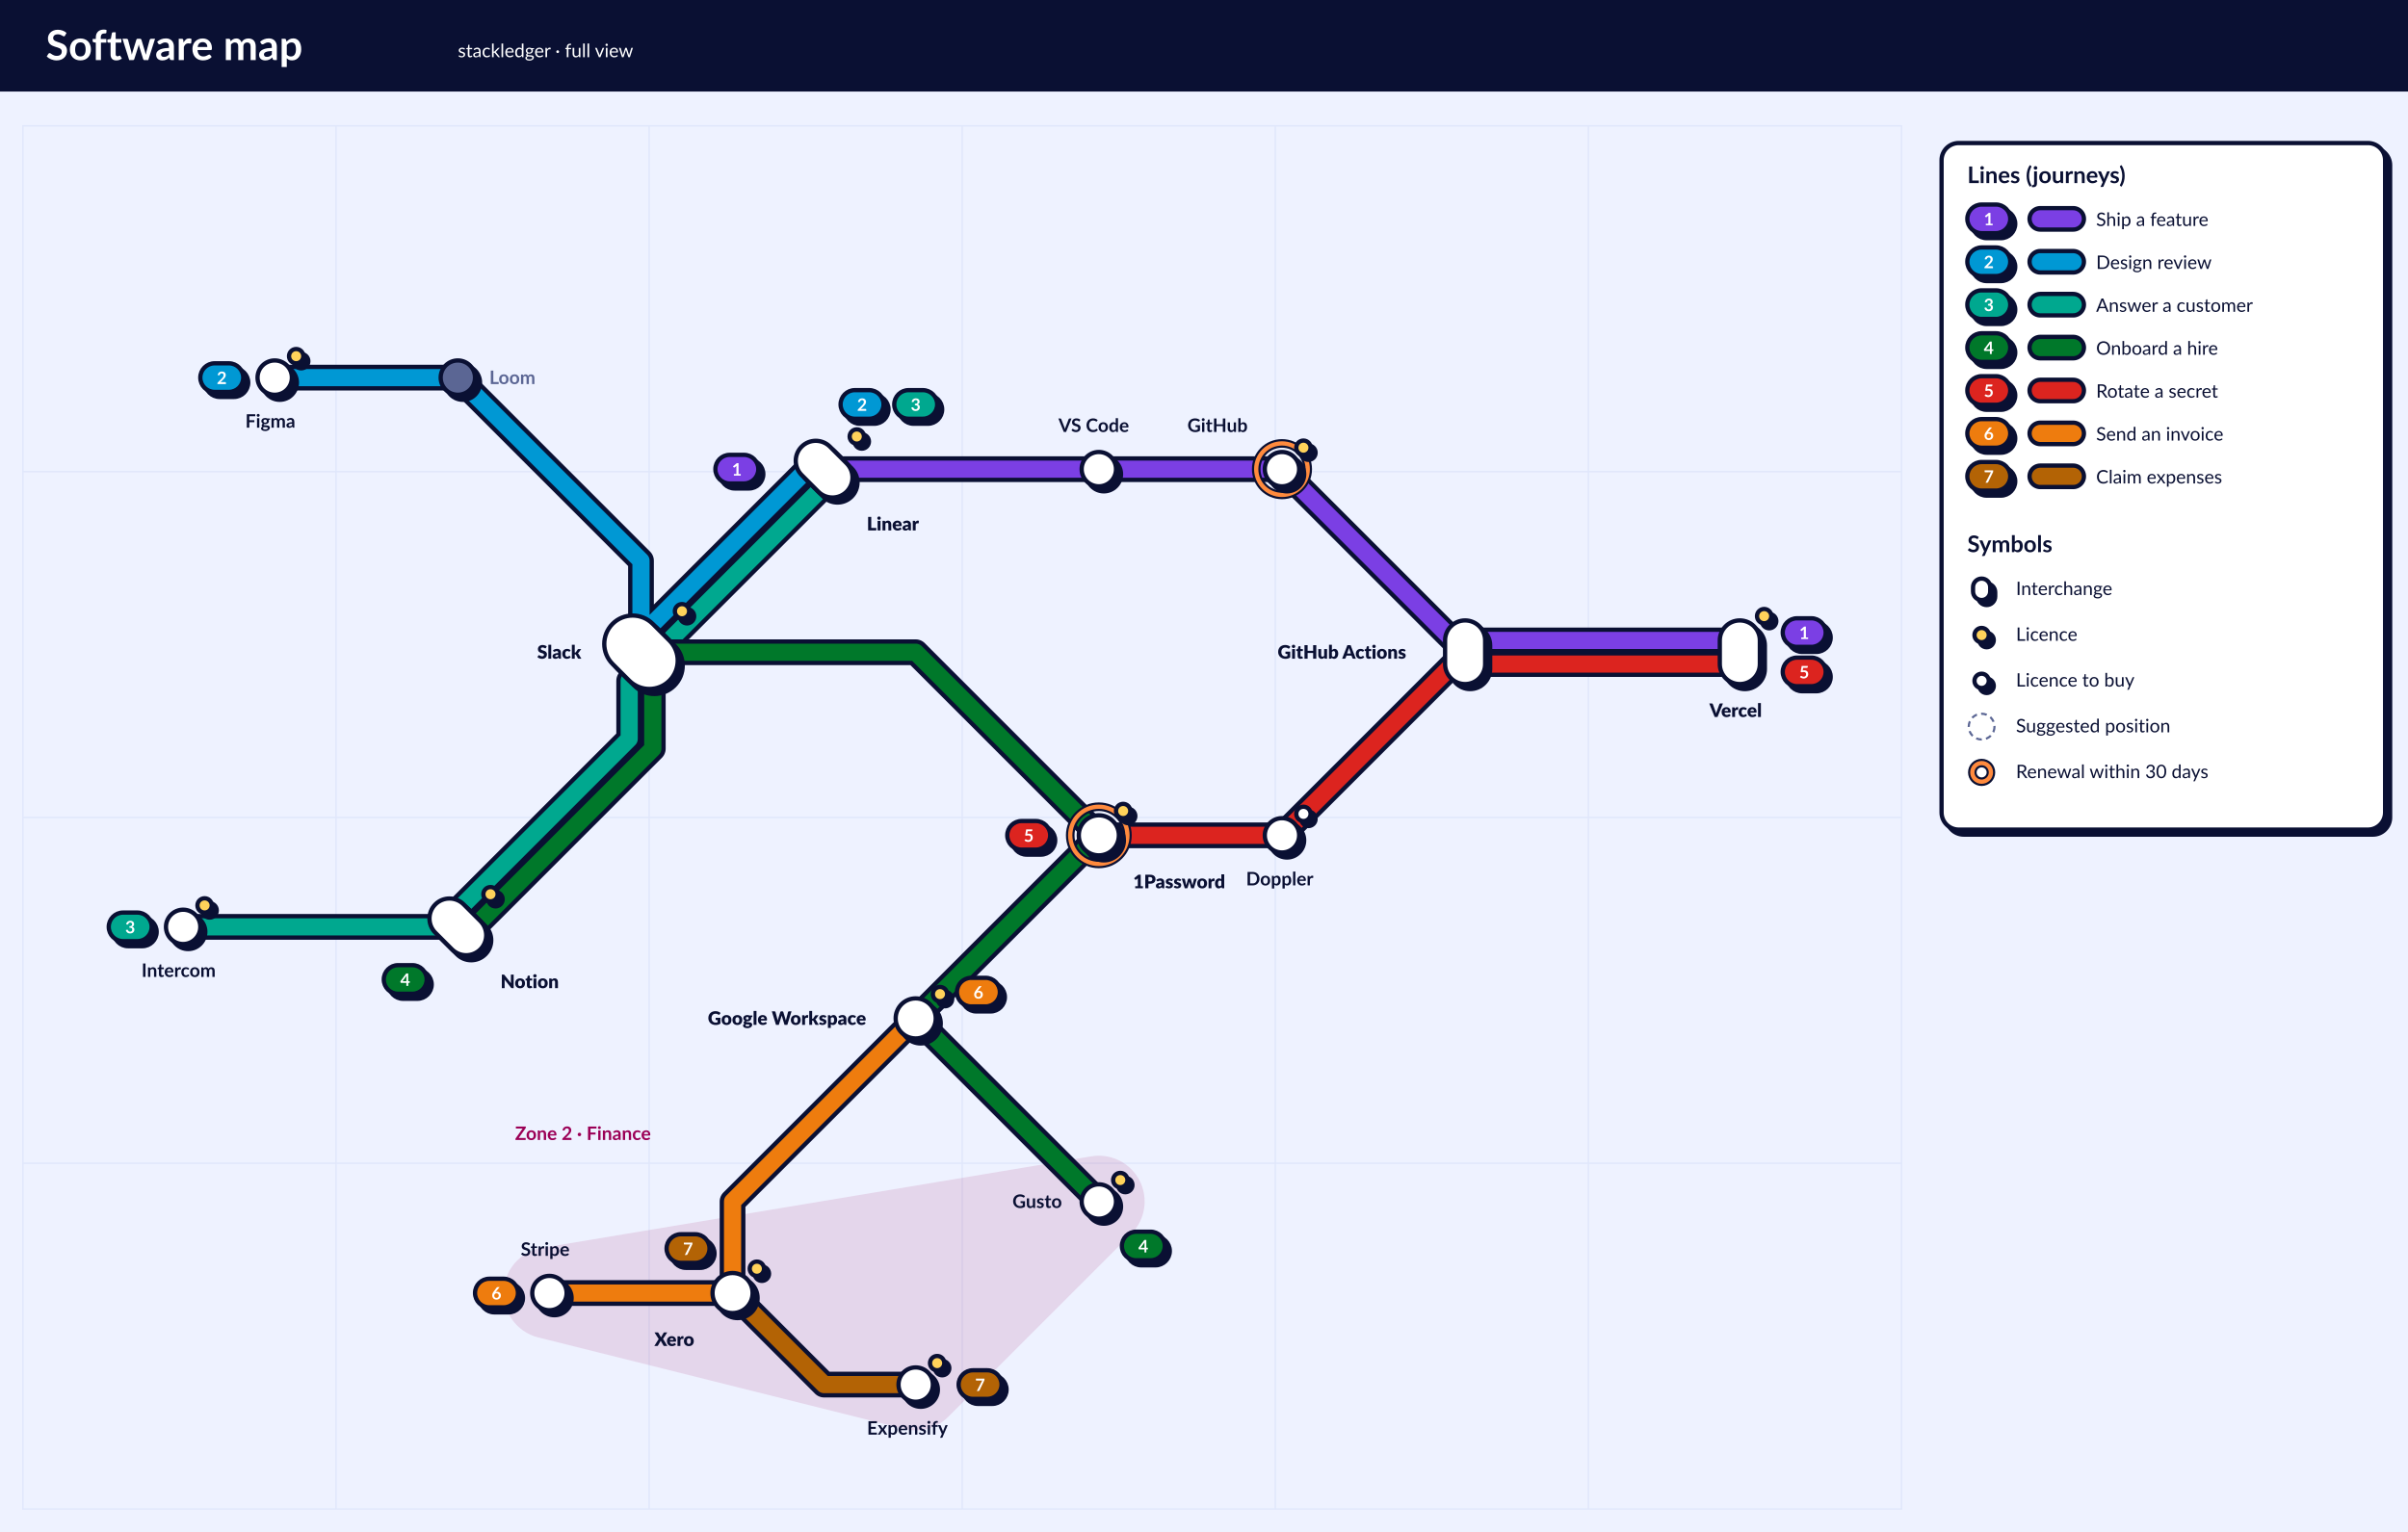
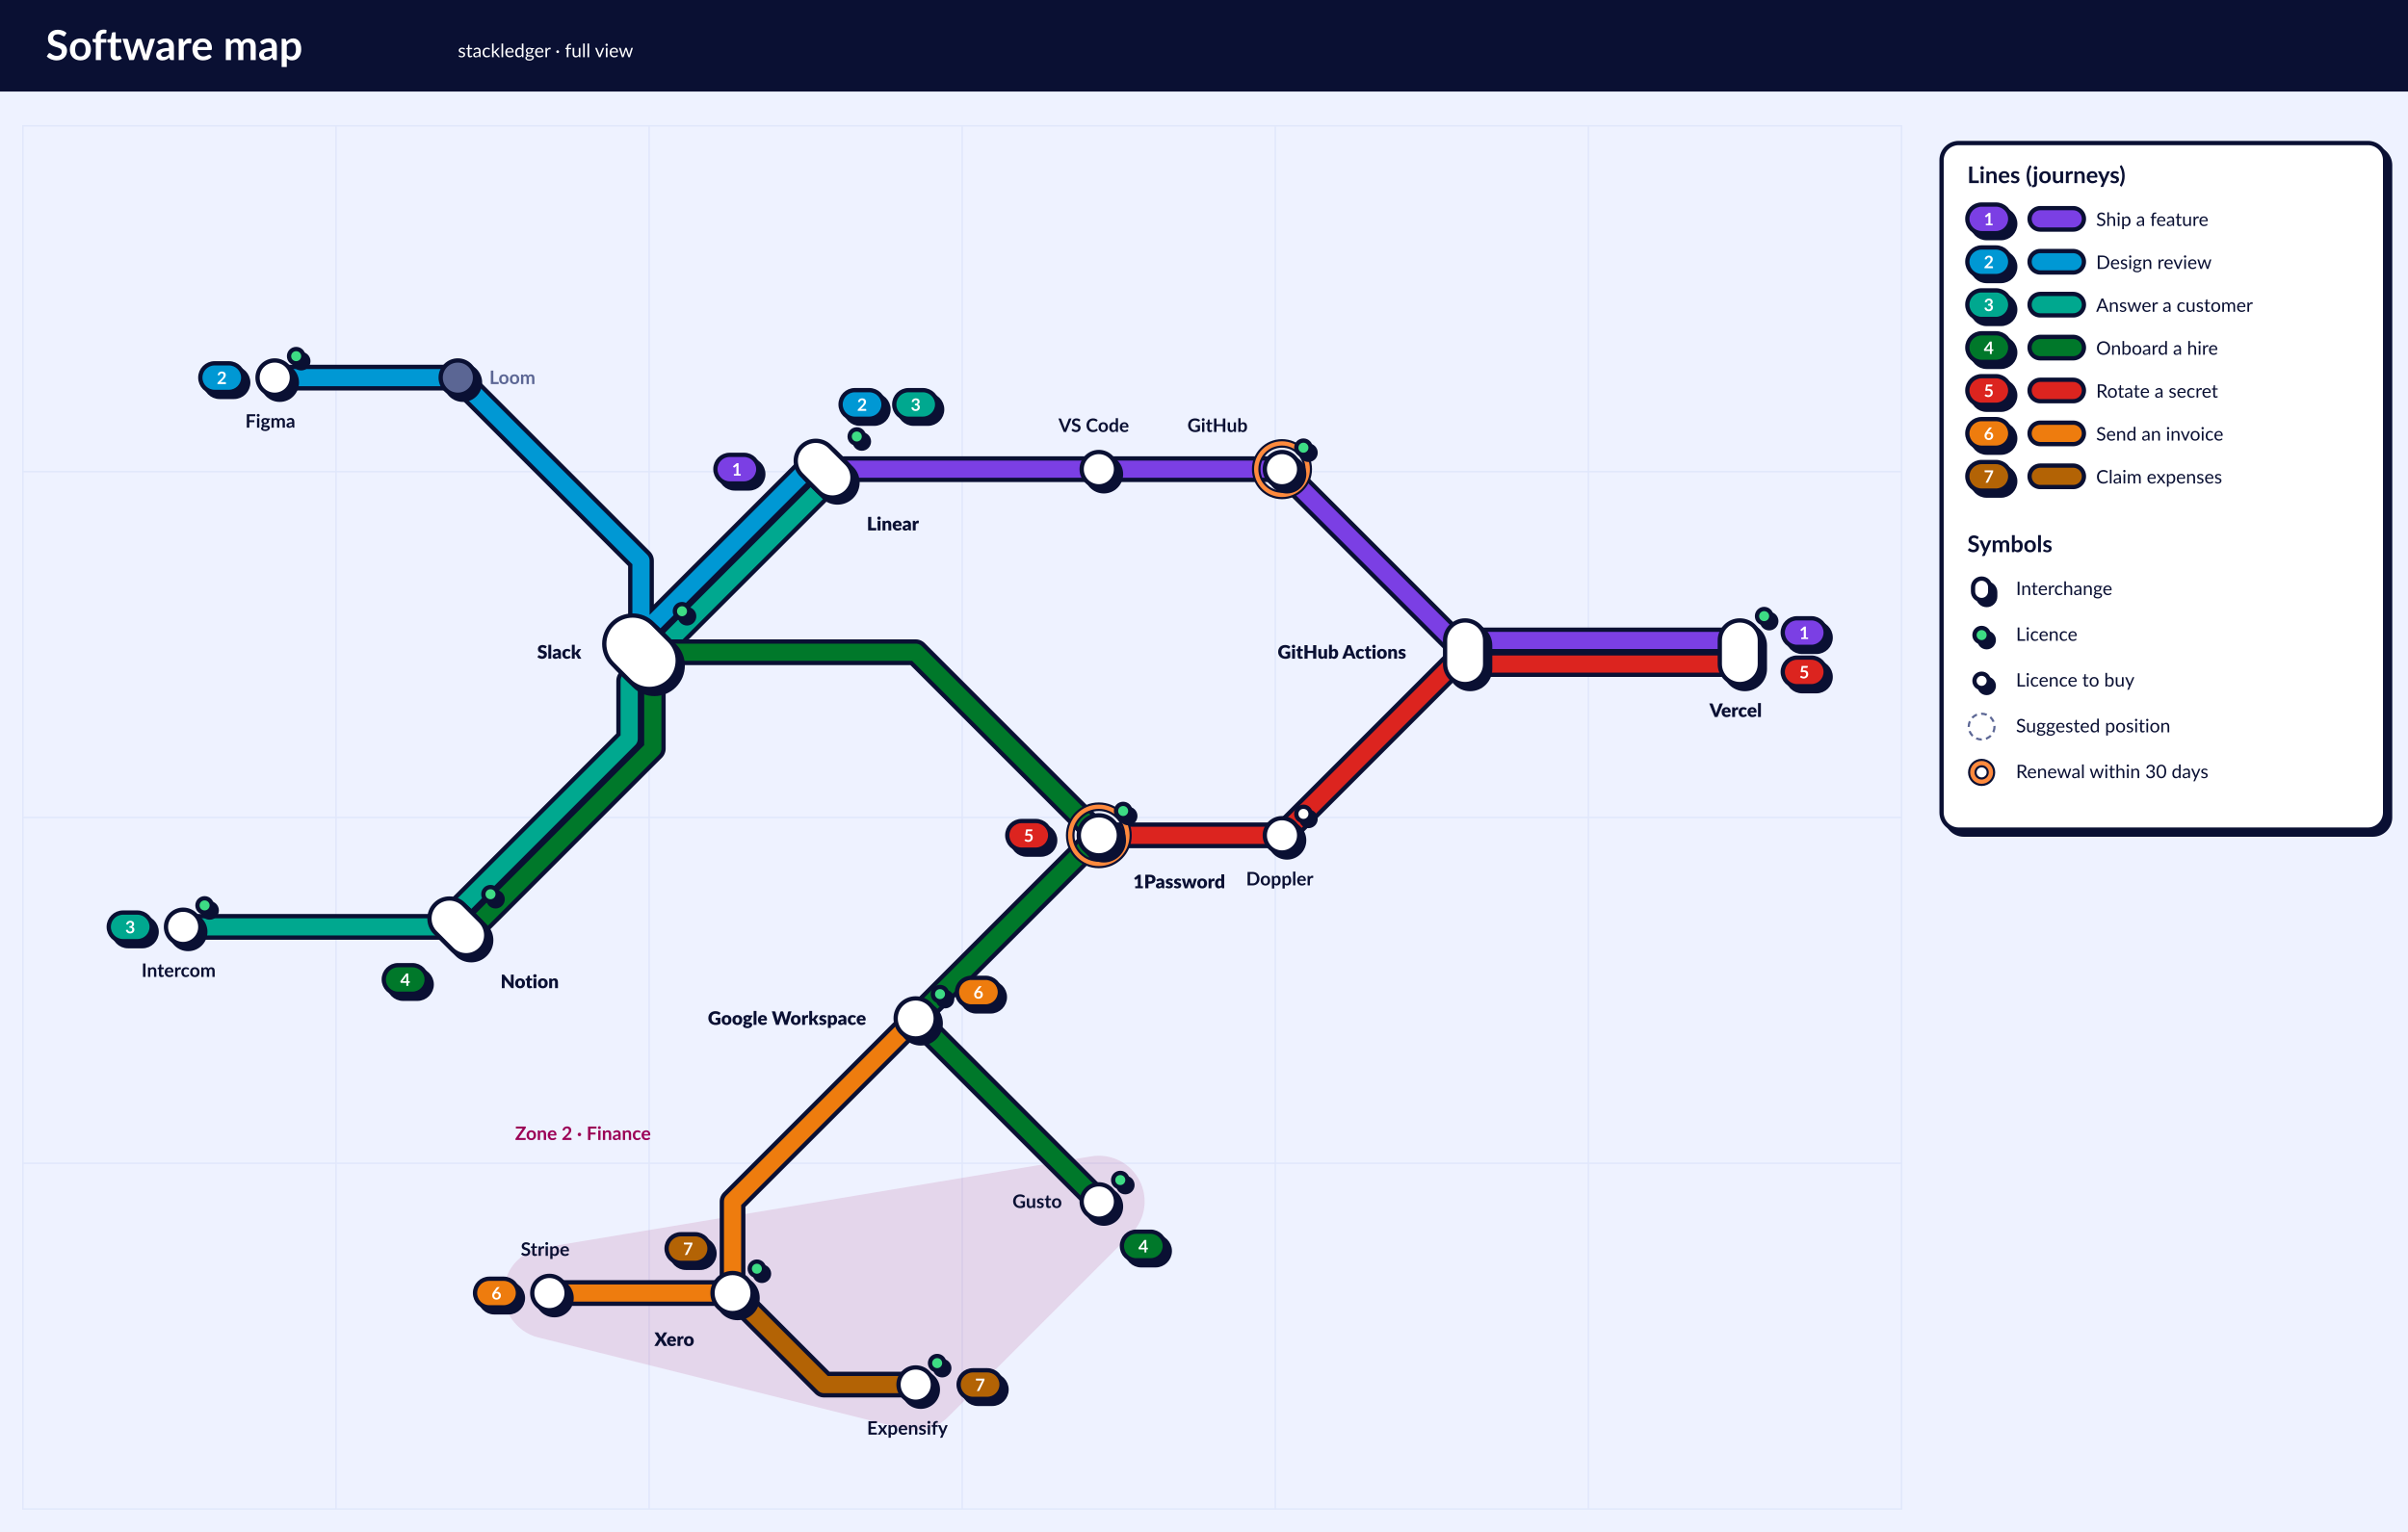
<svg xmlns="http://www.w3.org/2000/svg" role="img" viewBox="-64 -136 1683 1071" width="1683" height="1071" font-family="Lato, Helvetica Neue, Helvetica, Arial, sans-serif">
  <g>
    <rect x="-64" y="-136" width="1683" height="1071" fill="#EEF2FF" />
  </g>
  <g>
    <rect x="-48" y="-48" width="1313" height="967" fill="none" stroke="#E0E7FB" stroke-width="1" />
    <line x1="170.83" y1="-48" x2="170.83" y2="919" stroke="#E0E7FB" stroke-width="1" />
    <line x1="389.67" y1="-48" x2="389.67" y2="919" stroke="#E0E7FB" stroke-width="1" />
    <line x1="608.5" y1="-48" x2="608.5" y2="919" stroke="#E0E7FB" stroke-width="1" />
    <line x1="827.33" y1="-48" x2="827.33" y2="919" stroke="#E0E7FB" stroke-width="1" />
    <line x1="1046.17" y1="-48" x2="1046.17" y2="919" stroke="#E0E7FB" stroke-width="1" />
    <line x1="-48" y1="193.75" x2="1265" y2="193.75" stroke="#E0E7FB" stroke-width="1" />
    <line x1="-48" y1="435.5" x2="1265" y2="435.5" stroke="#E0E7FB" stroke-width="1" />
    <line x1="-48" y1="677.25" x2="1265" y2="677.25" stroke="#E0E7FB" stroke-width="1" />
  </g>
  <g>
-     <g opacity="0.12">
+     <g opacity="0.12" stroke="none">
      <polygon points="320,768 704,704 576,832" fill="#9B0056" stroke="#9B0056" stroke-width="64" stroke-linejoin="round" />
    </g>
-     <text x="296" y="661" fill="#9B0056" font-size="13" font-weight="700">Zone 2 · Finance</text>
+     <text x="296" y="661" fill="#9B0056" font-size="13" font-weight="700" text-anchor="start">Zone 2 · Finance</text>
  </g>
  <g>
    <g data-ref="line:ship" data-line="line:ship">
      <path d="M512,192 L832,192 L951.75,311.75 L1152,311.75" fill="none" stroke-linecap="round" stroke-linejoin="round" stroke="#0A1033" stroke-width="18" />
      <path d="M512,192 L832,192 L951.75,311.75 L1152,311.75" fill="none" stroke-linecap="round" stroke-linejoin="round" stroke="#7B3FE4" stroke-width="12" />
    </g>
    <g data-ref="line:design" data-line="line:design">
      <path d="M128,128 L256,128 L384,256 L384,320 L378.17,314.17 L506.17,186.17" fill="none" stroke-linecap="round" stroke-linejoin="round" stroke="#0A1033" stroke-width="18" />
      <path d="M128,128 L256,128 L384,256 L384,320 L378.17,314.17 L506.17,186.17" fill="none" stroke-linecap="round" stroke-linejoin="round" stroke="#0098D4" stroke-width="12" />
    </g>
    <g data-ref="line:support" data-line="line:support">
      <path d="M64,512 L244.33,512 L375.75,380.58 L375.75,339.92 L517.83,197.83" fill="none" stroke-linecap="round" stroke-linejoin="round" stroke="#0A1033" stroke-width="18" />
      <path d="M64,512 L244.33,512 L375.75,380.58 L375.75,339.92 L517.83,197.83" fill="none" stroke-linecap="round" stroke-linejoin="round" stroke="#00A88F" stroke-width="12" />
    </g>
    <g data-ref="line:onboard" data-line="line:onboard">
      <path d="M704,704 L576,576 L704,448 L576,320 L392.25,320 L392.25,387.42 L261.83,517.83" fill="none" stroke-linecap="round" stroke-linejoin="round" stroke="#0A1033" stroke-width="18" />
      <path d="M704,704 L576,576 L704,448 L576,320 L392.25,320 L392.25,387.42 L261.83,517.83" fill="none" stroke-linecap="round" stroke-linejoin="round" stroke="#00782A" stroke-width="12" />
    </g>
    <g data-ref="line:secrets" data-line="line:secrets">
      <path d="M704,448 L832,448 L951.75,328.25 L1152,328.25" fill="none" stroke-linecap="round" stroke-linejoin="round" stroke="#0A1033" stroke-width="18" />
      <path d="M704,448 L832,448 L951.75,328.25 L1152,328.25" fill="none" stroke-linecap="round" stroke-linejoin="round" stroke="#DC241F" stroke-width="12" />
    </g>
    <g data-ref="line:invoice" data-line="line:invoice">
      <path d="M320,768 L448,768 L448,704 L576,576" fill="none" stroke-linecap="round" stroke-linejoin="round" stroke="#0A1033" stroke-width="18" />
      <path d="M320,768 L448,768 L448,704 L576,576" fill="none" stroke-linecap="round" stroke-linejoin="round" stroke="#EE7C0E" stroke-width="12" />
    </g>
    <g data-ref="line:expenses" data-line="line:expenses">
      <path d="M576,832 L512,832 L448,768" fill="none" stroke-linecap="round" stroke-linejoin="round" stroke="#0A1033" stroke-width="18" />
      <path d="M576,832 L512,832 L448,768" fill="none" stroke-linecap="round" stroke-linejoin="round" stroke="#B36305" stroke-width="12" />
    </g>
    <g data-line="line:ship">
      <rect x="439.5" y="185.5" width="30" height="20" rx="10" fill="#0A1033" stroke="#0A1033" stroke-width="3" stroke-linejoin="round" />
      <rect x="436" y="182" width="30" height="20" rx="10" fill="#7B3FE4" stroke="#0A1033" stroke-width="3" stroke-linejoin="round" />
      <text x="451" y="196.5" fill="#FFFFFF" font-size="12" font-weight="700" text-anchor="middle">1</text>
    </g>
    <g data-line="line:ship">
      <rect x="1185.5" y="299.75" width="30" height="20" rx="10" fill="#0A1033" stroke="#0A1033" stroke-width="3" stroke-linejoin="round" />
      <rect x="1182" y="296.25" width="30" height="20" rx="10" fill="#7B3FE4" stroke="#0A1033" stroke-width="3" stroke-linejoin="round" />
      <text x="1197" y="310.75" fill="#FFFFFF" font-size="12" font-weight="700" text-anchor="middle">1</text>
    </g>
    <g data-line="line:secrets">
      <rect x="1185.5" y="327.25" width="30" height="20" rx="10" fill="#0A1033" stroke="#0A1033" stroke-width="3" stroke-linejoin="round" />
      <rect x="1182" y="323.75" width="30" height="20" rx="10" fill="#DC241F" stroke="#0A1033" stroke-width="3" stroke-linejoin="round" />
      <text x="1197" y="338.25" fill="#FFFFFF" font-size="12" font-weight="700" text-anchor="middle">5</text>
    </g>
    <g data-line="line:design">
      <rect x="79.5" y="121.5" width="30" height="20" rx="10" fill="#0A1033" stroke="#0A1033" stroke-width="3" stroke-linejoin="round" />
      <rect x="76" y="118" width="30" height="20" rx="10" fill="#0098D4" stroke="#0A1033" stroke-width="3" stroke-linejoin="round" />
      <text x="91" y="132.5" fill="#FFFFFF" font-size="12" font-weight="700" text-anchor="middle">2</text>
    </g>
    <g data-line="line:design">
      <rect x="527" y="140.25" width="30" height="20" rx="10" fill="#0A1033" stroke="#0A1033" stroke-width="3" stroke-linejoin="round" />
      <rect x="523.5" y="136.75" width="30" height="20" rx="10" fill="#0098D4" stroke="#0A1033" stroke-width="3" stroke-linejoin="round" />
      <text x="538.5" y="151.25" fill="#FFFFFF" font-size="12" font-weight="700" text-anchor="middle">2</text>
    </g>
    <g data-line="line:support">
      <rect x="564.5" y="140.25" width="30" height="20" rx="10" fill="#0A1033" stroke="#0A1033" stroke-width="3" stroke-linejoin="round" />
      <rect x="561" y="136.75" width="30" height="20" rx="10" fill="#00A88F" stroke="#0A1033" stroke-width="3" stroke-linejoin="round" />
      <text x="576" y="151.25" fill="#FFFFFF" font-size="12" font-weight="700" text-anchor="middle">3</text>
    </g>
    <g data-line="line:support">
      <rect x="15.5" y="505.5" width="30" height="20" rx="10" fill="#0A1033" stroke="#0A1033" stroke-width="3" stroke-linejoin="round" />
      <rect x="12" y="502" width="30" height="20" rx="10" fill="#00A88F" stroke="#0A1033" stroke-width="3" stroke-linejoin="round" />
      <text x="27" y="516.5" fill="#FFFFFF" font-size="12" font-weight="700" text-anchor="middle">3</text>
    </g>
    <g data-line="line:onboard">
      <rect x="723.61" y="728.61" width="30" height="20" rx="10" fill="#0A1033" stroke="#0A1033" stroke-width="3" stroke-linejoin="round" />
      <rect x="720.11" y="725.11" width="30" height="20" rx="10" fill="#00782A" stroke="#0A1033" stroke-width="3" stroke-linejoin="round" />
      <text x="735.11" y="739.61" fill="#FFFFFF" font-size="12" font-weight="700" text-anchor="middle">4</text>
    </g>
    <g data-line="line:onboard">
      <rect x="207.73" y="542.27" width="30" height="20" rx="10" fill="#0A1033" stroke="#0A1033" stroke-width="3" stroke-linejoin="round" />
      <rect x="204.23" y="538.77" width="30" height="20" rx="10" fill="#00782A" stroke="#0A1033" stroke-width="3" stroke-linejoin="round" />
      <text x="219.23" y="553.27" fill="#FFFFFF" font-size="12" font-weight="700" text-anchor="middle">4</text>
    </g>
    <g data-line="line:secrets">
      <rect x="643.5" y="441.5" width="30" height="20" rx="10" fill="#0A1033" stroke="#0A1033" stroke-width="3" stroke-linejoin="round" />
      <rect x="640" y="438" width="30" height="20" rx="10" fill="#DC241F" stroke="#0A1033" stroke-width="3" stroke-linejoin="round" />
      <text x="655" y="452.5" fill="#FFFFFF" font-size="12" font-weight="700" text-anchor="middle">5</text>
    </g>
    <g data-line="line:invoice">
      <rect x="271.5" y="761.5" width="30" height="20" rx="10" fill="#0A1033" stroke="#0A1033" stroke-width="3" stroke-linejoin="round" />
      <rect x="268" y="758" width="30" height="20" rx="10" fill="#EE7C0E" stroke="#0A1033" stroke-width="3" stroke-linejoin="round" />
      <text x="283" y="772.5" fill="#FFFFFF" font-size="12" font-weight="700" text-anchor="middle">6</text>
    </g>
    <g data-line="line:invoice">
      <rect x="608.34" y="551.12" width="30" height="20" rx="10" fill="#0A1033" stroke="#0A1033" stroke-width="3" stroke-linejoin="round" />
      <rect x="604.84" y="547.62" width="30" height="20" rx="10" fill="#EE7C0E" stroke="#0A1033" stroke-width="3" stroke-linejoin="round" />
      <text x="619.84" y="562.12" fill="#FFFFFF" font-size="12" font-weight="700" text-anchor="middle">6</text>
    </g>
    <g data-line="line:expenses">
      <rect x="609.5" y="825.5" width="30" height="20" rx="10" fill="#0A1033" stroke="#0A1033" stroke-width="3" stroke-linejoin="round" />
      <rect x="606" y="822" width="30" height="20" rx="10" fill="#B36305" stroke="#0A1033" stroke-width="3" stroke-linejoin="round" />
      <text x="621" y="836.5" fill="#FFFFFF" font-size="12" font-weight="700" text-anchor="middle">7</text>
    </g>
    <g data-line="line:expenses">
      <rect x="405.39" y="730.39" width="30" height="20" rx="10" fill="#0A1033" stroke="#0A1033" stroke-width="3" stroke-linejoin="round" />
      <rect x="401.89" y="726.89" width="30" height="20" rx="10" fill="#B36305" stroke="#0A1033" stroke-width="3" stroke-linejoin="round" />
      <text x="416.89" y="741.39" fill="#FFFFFF" font-size="12" font-weight="700" text-anchor="middle">7</text>
    </g>
  </g>
  <g>
    <g data-ref="component:actions" data-line="line:ship line:secrets">
      <path d="M977.5,331.75 L977.5,315.25 A14,14 0 0 0 949.5,315.25 L949.5,331.75 A14,14 0 0 0 977.5,331.75 Z" fill="#0A1033" stroke="#0A1033" stroke-width="3" stroke-linejoin="round" />
      <path d="M974,328.25 L974,311.75 A14,14 0 0 0 946,311.75 L946,328.25 A14,14 0 0 0 974,328.25 Z" fill="#FFFFFF" stroke="#0A1033" stroke-width="3" stroke-linejoin="round" />
    </g>
    <g data-ref="component:doppler" data-line="line:secrets">
      <circle cx="835.5" cy="451.5" r="12" fill="#0A1033" stroke="#0A1033" stroke-width="3" stroke-linejoin="round" />
      <circle cx="832" cy="448" r="12" fill="#FFFFFF" stroke="#0A1033" stroke-width="3" stroke-linejoin="round" />
-       <circle cx="850.5" cy="436.5" r="5" fill="#0A1033" stroke="#0A1033" stroke-width="3" />
-       <circle cx="847" cy="433" r="5" fill="#FFFFFF" stroke="#0A1033" stroke-width="3" />
+       <circle cx="850.5" cy="436.5" r="5" fill="#0A1033" stroke="#0A1033" stroke-width="3" stroke-linejoin="round" />
+       <circle cx="847" cy="433" r="5" fill="#FFFFFF" stroke="#0A1033" stroke-width="3" stroke-linejoin="round" />
    </g>
    <g data-ref="component:expensify" data-line="line:expenses" data-zone="finance">
      <circle cx="579.5" cy="835.5" r="12" fill="#0A1033" stroke="#0A1033" stroke-width="3" stroke-linejoin="round" />
      <circle cx="576" cy="832" r="12" fill="#FFFFFF" stroke="#0A1033" stroke-width="3" stroke-linejoin="round" />
-       <circle cx="594.5" cy="820.5" r="5" fill="#0A1033" stroke="#0A1033" stroke-width="3" />
-       <circle cx="591" cy="817" r="5" fill="#FFD25A" stroke="#0A1033" stroke-width="3" />
+       <circle cx="594.5" cy="820.5" r="5" fill="#0A1033" stroke="#0A1033" stroke-width="3" stroke-linejoin="round" />
+       <circle cx="591" cy="817" r="5" fill="#3DDC84" stroke="#0A1033" stroke-width="3" stroke-linejoin="round" />
    </g>
    <g data-ref="component:figma" data-line="line:design">
      <circle cx="131.5" cy="131.5" r="12" fill="#0A1033" stroke="#0A1033" stroke-width="3" stroke-linejoin="round" />
      <circle cx="128" cy="128" r="12" fill="#FFFFFF" stroke="#0A1033" stroke-width="3" stroke-linejoin="round" />
-       <circle cx="146.5" cy="116.5" r="5" fill="#0A1033" stroke="#0A1033" stroke-width="3" />
-       <circle cx="143" cy="113" r="5" fill="#FFD25A" stroke="#0A1033" stroke-width="3" />
+       <circle cx="146.5" cy="116.5" r="5" fill="#0A1033" stroke="#0A1033" stroke-width="3" stroke-linejoin="round" />
+       <circle cx="143" cy="113" r="5" fill="#3DDC84" stroke="#0A1033" stroke-width="3" stroke-linejoin="round" />
    </g>
    <g data-ref="component:github" data-line="line:ship">
      <circle cx="832" cy="192" r="18" fill="none" stroke="#0A1033" stroke-width="6" />
      <circle cx="832" cy="192" r="18" fill="none" stroke="#FF8A3D" stroke-width="3" />
      <circle cx="835.5" cy="195.5" r="12" fill="#0A1033" stroke="#0A1033" stroke-width="3" stroke-linejoin="round" />
      <circle cx="832" cy="192" r="12" fill="#FFFFFF" stroke="#0A1033" stroke-width="3" stroke-linejoin="round" />
-       <circle cx="850.5" cy="180.5" r="5" fill="#0A1033" stroke="#0A1033" stroke-width="3" />
-       <circle cx="847" cy="177" r="5" fill="#FFD25A" stroke="#0A1033" stroke-width="3" />
+       <circle cx="850.5" cy="180.5" r="5" fill="#0A1033" stroke="#0A1033" stroke-width="3" stroke-linejoin="round" />
+       <circle cx="847" cy="177" r="5" fill="#3DDC84" stroke="#0A1033" stroke-width="3" stroke-linejoin="round" />
    </g>
    <g data-ref="component:google" data-line="line:onboard line:invoice">
      <circle cx="579.5" cy="579.5" r="14" fill="#0A1033" stroke="#0A1033" stroke-width="3" stroke-linejoin="round" />
      <circle cx="576" cy="576" r="14" fill="#FFFFFF" stroke="#0A1033" stroke-width="3" stroke-linejoin="round" />
-       <circle cx="596.5" cy="562.5" r="5" fill="#0A1033" stroke="#0A1033" stroke-width="3" />
-       <circle cx="593" cy="559" r="5" fill="#FFD25A" stroke="#0A1033" stroke-width="3" />
+       <circle cx="596.5" cy="562.5" r="5" fill="#0A1033" stroke="#0A1033" stroke-width="3" stroke-linejoin="round" />
+       <circle cx="593" cy="559" r="5" fill="#3DDC84" stroke="#0A1033" stroke-width="3" stroke-linejoin="round" />
    </g>
    <g data-ref="component:gusto" data-line="line:onboard" data-zone="finance">
      <circle cx="707.5" cy="707.5" r="12" fill="#0A1033" stroke="#0A1033" stroke-width="3" stroke-linejoin="round" />
      <circle cx="704" cy="704" r="12" fill="#FFFFFF" stroke="#0A1033" stroke-width="3" stroke-linejoin="round" />
-       <circle cx="722.5" cy="692.5" r="5" fill="#0A1033" stroke="#0A1033" stroke-width="3" />
-       <circle cx="719" cy="689" r="5" fill="#FFD25A" stroke="#0A1033" stroke-width="3" />
+       <circle cx="722.5" cy="692.5" r="5" fill="#0A1033" stroke="#0A1033" stroke-width="3" stroke-linejoin="round" />
+       <circle cx="719" cy="689" r="5" fill="#3DDC84" stroke="#0A1033" stroke-width="3" stroke-linejoin="round" />
    </g>
    <g data-ref="component:intercom" data-line="line:support">
      <circle cx="67.5" cy="515.5" r="12" fill="#0A1033" stroke="#0A1033" stroke-width="3" stroke-linejoin="round" />
      <circle cx="64" cy="512" r="12" fill="#FFFFFF" stroke="#0A1033" stroke-width="3" stroke-linejoin="round" />
-       <circle cx="82.5" cy="500.5" r="5" fill="#0A1033" stroke="#0A1033" stroke-width="3" />
-       <circle cx="79" cy="497" r="5" fill="#FFD25A" stroke="#0A1033" stroke-width="3" />
+       <circle cx="82.5" cy="500.5" r="5" fill="#0A1033" stroke="#0A1033" stroke-width="3" stroke-linejoin="round" />
+       <circle cx="79" cy="497" r="5" fill="#3DDC84" stroke="#0A1033" stroke-width="3" stroke-linejoin="round" />
    </g>
    <g data-ref="component:linear" data-line="line:ship line:design line:support">
      <path d="M531.23,191.43 L519.57,179.77 A14,14 0 0 0 499.77,199.57 L511.43,211.23 A14,14 0 0 0 531.23,191.43 Z" fill="#0A1033" stroke="#0A1033" stroke-width="3" stroke-linejoin="round" />
      <path d="M527.73,187.93 L516.07,176.27 A14,14 0 0 0 496.27,196.07 L507.93,207.73 A14,14 0 0 0 527.73,187.93 Z" fill="#FFFFFF" stroke="#0A1033" stroke-width="3" stroke-linejoin="round" />
-       <circle cx="538.33" cy="172.67" r="5" fill="#0A1033" stroke="#0A1033" stroke-width="3" />
-       <circle cx="534.83" cy="169.17" r="5" fill="#FFD25A" stroke="#0A1033" stroke-width="3" />
+       <circle cx="538.33" cy="172.67" r="5" fill="#0A1033" stroke="#0A1033" stroke-width="3" stroke-linejoin="round" />
+       <circle cx="534.83" cy="169.17" r="5" fill="#3DDC84" stroke="#0A1033" stroke-width="3" stroke-linejoin="round" />
    </g>
    <g data-ref="component:loom" data-line="line:design">
      <circle cx="259.5" cy="131.5" r="12" fill="#0A1033" stroke="#0A1033" stroke-width="3" stroke-linejoin="round" />
      <circle cx="256" cy="128" r="12" fill="#5B6694" stroke="#0A1033" stroke-width="3" stroke-linejoin="round" />
    </g>
    <g data-ref="component:notion" data-line="line:support line:onboard">
      <path d="M275.23,511.43 L263.57,499.77 A14,14 0 0 0 243.77,519.57 L255.43,531.23 A14,14 0 0 0 275.23,511.43 Z" fill="#0A1033" stroke="#0A1033" stroke-width="3" stroke-linejoin="round" />
      <path d="M271.73,507.93 L260.07,496.27 A14,14 0 0 0 240.27,516.07 L251.93,527.73 A14,14 0 0 0 271.73,507.93 Z" fill="#FFFFFF" stroke="#0A1033" stroke-width="3" stroke-linejoin="round" />
-       <circle cx="282.33" cy="492.67" r="5" fill="#0A1033" stroke="#0A1033" stroke-width="3" />
-       <circle cx="278.83" cy="489.17" r="5" fill="#FFD25A" stroke="#0A1033" stroke-width="3" />
+       <circle cx="282.33" cy="492.67" r="5" fill="#0A1033" stroke="#0A1033" stroke-width="3" stroke-linejoin="round" />
+       <circle cx="278.83" cy="489.17" r="5" fill="#3DDC84" stroke="#0A1033" stroke-width="3" stroke-linejoin="round" />
    </g>
    <g data-ref="component:onepass" data-line="line:onboard line:secrets">
      <circle cx="704" cy="448" r="20" fill="none" stroke="#0A1033" stroke-width="6" />
      <circle cx="704" cy="448" r="20" fill="none" stroke="#FF8A3D" stroke-width="3" />
      <circle cx="707.5" cy="451.5" r="14" fill="#0A1033" stroke="#0A1033" stroke-width="3" stroke-linejoin="round" />
      <circle cx="704" cy="448" r="14" fill="#FFFFFF" stroke="#0A1033" stroke-width="3" stroke-linejoin="round" />
-       <circle cx="724.5" cy="434.5" r="5" fill="#0A1033" stroke="#0A1033" stroke-width="3" />
-       <circle cx="721" cy="431" r="5" fill="#FFD25A" stroke="#0A1033" stroke-width="3" />
+       <circle cx="724.5" cy="434.5" r="5" fill="#0A1033" stroke="#0A1033" stroke-width="3" stroke-linejoin="round" />
+       <circle cx="721" cy="431" r="5" fill="#3DDC84" stroke="#0A1033" stroke-width="3" stroke-linejoin="round" />
    </g>
    <g data-ref="component:slack" data-line="line:design line:support line:onboard">
      <path d="M407.36,315.31 L395.69,303.64 A19.83,19.83 0 0 0 367.64,331.69 L379.31,343.36 A19.83,19.83 0 0 0 407.36,315.31 Z" fill="#0A1033" stroke="#0A1033" stroke-width="3" stroke-linejoin="round" />
      <path d="M403.86,311.81 L392.19,300.14 A19.83,19.83 0 0 0 364.14,328.19 L375.81,339.86 A19.83,19.83 0 0 0 403.86,311.81 Z" fill="#FFFFFF" stroke="#0A1033" stroke-width="3" stroke-linejoin="round" />
-       <circle cx="416.17" cy="294.83" r="5" fill="#0A1033" stroke="#0A1033" stroke-width="3" />
-       <circle cx="412.67" cy="291.33" r="5" fill="#FFD25A" stroke="#0A1033" stroke-width="3" />
+       <circle cx="416.17" cy="294.83" r="5" fill="#0A1033" stroke="#0A1033" stroke-width="3" stroke-linejoin="round" />
+       <circle cx="412.67" cy="291.33" r="5" fill="#3DDC84" stroke="#0A1033" stroke-width="3" stroke-linejoin="round" />
    </g>
    <g data-ref="component:stripe" data-line="line:invoice" data-zone="finance">
      <circle cx="323.5" cy="771.5" r="12" fill="#0A1033" stroke="#0A1033" stroke-width="3" stroke-linejoin="round" />
      <circle cx="320" cy="768" r="12" fill="#FFFFFF" stroke="#0A1033" stroke-width="3" stroke-linejoin="round" />
    </g>
    <g data-ref="component:vercel" data-line="line:ship line:secrets">
      <path d="M1141.5,315.25 L1141.5,331.75 A14,14 0 0 0 1169.5,331.75 L1169.5,315.25 A14,14 0 0 0 1141.5,315.25 Z" fill="#0A1033" stroke="#0A1033" stroke-width="3" stroke-linejoin="round" />
      <path d="M1138,311.75 L1138,328.25 A14,14 0 0 0 1166,328.25 L1166,311.75 A14,14 0 0 0 1138,311.75 Z" fill="#FFFFFF" stroke="#0A1033" stroke-width="3" stroke-linejoin="round" />
-       <circle cx="1172.5" cy="298.25" r="5" fill="#0A1033" stroke="#0A1033" stroke-width="3" />
-       <circle cx="1169" cy="294.75" r="5" fill="#FFD25A" stroke="#0A1033" stroke-width="3" />
+       <circle cx="1172.5" cy="298.25" r="5" fill="#0A1033" stroke="#0A1033" stroke-width="3" stroke-linejoin="round" />
+       <circle cx="1169" cy="294.75" r="5" fill="#3DDC84" stroke="#0A1033" stroke-width="3" stroke-linejoin="round" />
    </g>
    <g data-ref="component:vscode" data-line="line:ship">
      <circle cx="707.5" cy="195.5" r="12" fill="#0A1033" stroke="#0A1033" stroke-width="3" stroke-linejoin="round" />
      <circle cx="704" cy="192" r="12" fill="#FFFFFF" stroke="#0A1033" stroke-width="3" stroke-linejoin="round" />
    </g>
    <g data-ref="component:xero" data-line="line:invoice line:expenses" data-zone="finance">
      <circle cx="451.5" cy="771.5" r="14" fill="#0A1033" stroke="#0A1033" stroke-width="3" stroke-linejoin="round" />
      <circle cx="448" cy="768" r="14" fill="#FFFFFF" stroke="#0A1033" stroke-width="3" stroke-linejoin="round" />
-       <circle cx="468.5" cy="754.5" r="5" fill="#0A1033" stroke="#0A1033" stroke-width="3" />
-       <circle cx="465" cy="751" r="5" fill="#FFD25A" stroke="#0A1033" stroke-width="3" />
+       <circle cx="468.5" cy="754.5" r="5" fill="#0A1033" stroke="#0A1033" stroke-width="3" stroke-linejoin="round" />
+       <circle cx="465" cy="751" r="5" fill="#3DDC84" stroke="#0A1033" stroke-width="3" stroke-linejoin="round" />
    </g>
  </g>
  <g>
    <text x="541.83" y="234.83" fill="#0A1033" font-size="13" font-weight="900" data-line="line:ship line:design line:support">Linear</text>
    <text x="311.43" y="324.5" fill="#0A1033" font-size="13" font-weight="900" data-line="line:design line:support line:onboard">Slack</text>
    <text x="828.95" y="324.5" fill="#0A1033" font-size="13" font-weight="900" data-line="line:ship line:secrets">GitHub Actions</text>
    <text x="430.7" y="580.5" fill="#0A1033" font-size="13" font-weight="900" data-line="line:onboard line:invoice">Google Workspace</text>
    <text x="285.83" y="554.83" fill="#0A1033" font-size="13" font-weight="900" data-line="line:support line:onboard">Notion</text>
    <text x="728" y="485" fill="#0A1033" font-size="13" font-weight="900" data-line="line:onboard line:secrets">1Password</text>
    <text x="1130.8" y="365.25" fill="#0A1033" font-size="13" font-weight="900" data-line="line:ship line:secrets">Vercel</text>
    <text x="393.4" y="805" fill="#0A1033" font-size="13" font-weight="900" data-line="line:invoice line:expenses" data-zone="finance">Xero</text>
    <text x="806.9" y="483" fill="#0A1033" font-size="13" font-weight="700" data-line="line:secrets">Doppler</text>
    <text x="541.95" y="867" fill="#0A1033" font-size="13" font-weight="700" data-line="line:expenses" data-zone="finance">Expensify</text>
    <text x="107.45" y="163" fill="#0A1033" font-size="13" font-weight="700" data-line="line:design">Figma</text>
    <text x="765.9" y="166" fill="#0A1033" font-size="13" font-weight="700" data-line="line:ship">GitHub</text>
    <text x="643.6" y="708.5" fill="#0A1033" font-size="13" font-weight="700" data-line="line:onboard" data-zone="finance">Gusto</text>
    <text x="34.9" y="547" fill="#0A1033" font-size="13" font-weight="700" data-line="line:support">Intercom</text>
    <text x="278" y="132.5" fill="#5B6694" font-size="13" font-weight="700" data-line="line:design">Loom</text>
    <text x="299.95" y="742" fill="#0A1033" font-size="13" font-weight="700" data-line="line:invoice" data-zone="finance">Stripe</text>
    <text x="675.8" y="166" fill="#0A1033" font-size="13" font-weight="700" data-line="line:ship">VS Code</text>
  </g>
  <g>
    <rect x="-64" y="-136" width="1683" height="64" fill="#0A1033" />
    <text x="-32" y="-94" fill="#FFFFFF" font-size="29" font-weight="700">Software map</text>
    <text x="256" y="-96" fill="#FFFFFF" font-size="13">stackledger · full view</text>
  </g>
  <g>
    <rect x="1296.5" y="-32.5" width="310" height="480" fill="#0A1033" stroke="#0A1033" stroke-width="3" rx="12" />
    <rect x="1293" y="-36" width="310" height="480" fill="#FFFFFF" stroke="#0A1033" stroke-width="3" rx="12" />
    <text x="1311" y="-8" fill="#0A1033" font-size="16" font-weight="700">Lines (journeys)</text>
    <g data-line="line:ship">
      <rect x="1314.5" y="10.5" width="30" height="20" rx="10" fill="#0A1033" stroke="#0A1033" stroke-width="3" stroke-linejoin="round" />
      <rect x="1311" y="7" width="30" height="20" rx="10" fill="#7B3FE4" stroke="#0A1033" stroke-width="3" stroke-linejoin="round" />
      <text x="1326" y="21.5" fill="#FFFFFF" font-size="12" font-weight="700" text-anchor="middle">1</text>
      <path d="M1362,17 L1385,17" fill="none" stroke-linecap="round" stroke-linejoin="round" stroke="#0A1033" stroke-width="18" />
      <path d="M1362,17 L1385,17" fill="none" stroke-linecap="round" stroke-linejoin="round" stroke="#7B3FE4" stroke-width="12" />
      <text x="1401" y="22" fill="#0A1033" font-size="13">Ship a feature</text>
    </g>
    <g data-line="line:design">
      <rect x="1314.5" y="40.5" width="30" height="20" rx="10" fill="#0A1033" stroke="#0A1033" stroke-width="3" stroke-linejoin="round" />
      <rect x="1311" y="37" width="30" height="20" rx="10" fill="#0098D4" stroke="#0A1033" stroke-width="3" stroke-linejoin="round" />
      <text x="1326" y="51.5" fill="#FFFFFF" font-size="12" font-weight="700" text-anchor="middle">2</text>
      <path d="M1362,47 L1385,47" fill="none" stroke-linecap="round" stroke-linejoin="round" stroke="#0A1033" stroke-width="18" />
      <path d="M1362,47 L1385,47" fill="none" stroke-linecap="round" stroke-linejoin="round" stroke="#0098D4" stroke-width="12" />
      <text x="1401" y="52" fill="#0A1033" font-size="13">Design review</text>
    </g>
    <g data-line="line:support">
      <rect x="1314.5" y="70.5" width="30" height="20" rx="10" fill="#0A1033" stroke="#0A1033" stroke-width="3" stroke-linejoin="round" />
      <rect x="1311" y="67" width="30" height="20" rx="10" fill="#00A88F" stroke="#0A1033" stroke-width="3" stroke-linejoin="round" />
      <text x="1326" y="81.5" fill="#FFFFFF" font-size="12" font-weight="700" text-anchor="middle">3</text>
      <path d="M1362,77 L1385,77" fill="none" stroke-linecap="round" stroke-linejoin="round" stroke="#0A1033" stroke-width="18" />
      <path d="M1362,77 L1385,77" fill="none" stroke-linecap="round" stroke-linejoin="round" stroke="#00A88F" stroke-width="12" />
      <text x="1401" y="82" fill="#0A1033" font-size="13">Answer a customer</text>
    </g>
    <g data-line="line:onboard">
      <rect x="1314.5" y="100.5" width="30" height="20" rx="10" fill="#0A1033" stroke="#0A1033" stroke-width="3" stroke-linejoin="round" />
      <rect x="1311" y="97" width="30" height="20" rx="10" fill="#00782A" stroke="#0A1033" stroke-width="3" stroke-linejoin="round" />
      <text x="1326" y="111.5" fill="#FFFFFF" font-size="12" font-weight="700" text-anchor="middle">4</text>
      <path d="M1362,107 L1385,107" fill="none" stroke-linecap="round" stroke-linejoin="round" stroke="#0A1033" stroke-width="18" />
      <path d="M1362,107 L1385,107" fill="none" stroke-linecap="round" stroke-linejoin="round" stroke="#00782A" stroke-width="12" />
      <text x="1401" y="112" fill="#0A1033" font-size="13">Onboard a hire</text>
    </g>
    <g data-line="line:secrets">
      <rect x="1314.5" y="130.5" width="30" height="20" rx="10" fill="#0A1033" stroke="#0A1033" stroke-width="3" stroke-linejoin="round" />
      <rect x="1311" y="127" width="30" height="20" rx="10" fill="#DC241F" stroke="#0A1033" stroke-width="3" stroke-linejoin="round" />
      <text x="1326" y="141.5" fill="#FFFFFF" font-size="12" font-weight="700" text-anchor="middle">5</text>
      <path d="M1362,137 L1385,137" fill="none" stroke-linecap="round" stroke-linejoin="round" stroke="#0A1033" stroke-width="18" />
      <path d="M1362,137 L1385,137" fill="none" stroke-linecap="round" stroke-linejoin="round" stroke="#DC241F" stroke-width="12" />
      <text x="1401" y="142" fill="#0A1033" font-size="13">Rotate a secret</text>
    </g>
    <g data-line="line:invoice">
      <rect x="1314.5" y="160.5" width="30" height="20" rx="10" fill="#0A1033" stroke="#0A1033" stroke-width="3" stroke-linejoin="round" />
      <rect x="1311" y="157" width="30" height="20" rx="10" fill="#EE7C0E" stroke="#0A1033" stroke-width="3" stroke-linejoin="round" />
      <text x="1326" y="171.5" fill="#FFFFFF" font-size="12" font-weight="700" text-anchor="middle">6</text>
      <path d="M1362,167 L1385,167" fill="none" stroke-linecap="round" stroke-linejoin="round" stroke="#0A1033" stroke-width="18" />
      <path d="M1362,167 L1385,167" fill="none" stroke-linecap="round" stroke-linejoin="round" stroke="#EE7C0E" stroke-width="12" />
      <text x="1401" y="172" fill="#0A1033" font-size="13">Send an invoice</text>
    </g>
    <g data-line="line:expenses">
      <rect x="1314.5" y="190.5" width="30" height="20" rx="10" fill="#0A1033" stroke="#0A1033" stroke-width="3" stroke-linejoin="round" />
      <rect x="1311" y="187" width="30" height="20" rx="10" fill="#B36305" stroke="#0A1033" stroke-width="3" stroke-linejoin="round" />
      <text x="1326" y="201.5" fill="#FFFFFF" font-size="12" font-weight="700" text-anchor="middle">7</text>
      <path d="M1362,197 L1385,197" fill="none" stroke-linecap="round" stroke-linejoin="round" stroke="#0A1033" stroke-width="18" />
      <path d="M1362,197 L1385,197" fill="none" stroke-linecap="round" stroke-linejoin="round" stroke="#B36305" stroke-width="12" />
      <text x="1401" y="202" fill="#0A1033" font-size="13">Claim expenses</text>
    </g>
    <text x="1311" y="250" fill="#0A1033" font-size="16" font-weight="700">Symbols</text>
    <path d="M1318.5,278 L1318.5,281 A6,6 0 0 0 1330.5,281 L1330.5,278 A6,6 0 0 0 1318.5,278 Z" fill="#0A1033" stroke="#0A1033" stroke-width="3" stroke-linejoin="round" />
    <path d="M1315,274.5 L1315,277.5 A6,6 0 0 0 1327,277.5 L1327,274.5 A6,6 0 0 0 1315,274.5 Z" fill="#FFFFFF" stroke="#0A1033" stroke-width="3" stroke-linejoin="round" />
    <text x="1345" y="280" fill="#0A1033" font-size="13">Interchange</text>
-     <circle cx="1324.5" cy="311.5" r="5" fill="#0A1033" stroke="#0A1033" stroke-width="3" />
-     <circle cx="1321" cy="308" r="5" fill="#FFD25A" stroke="#0A1033" stroke-width="3" />
+     <circle cx="1324.5" cy="311.5" r="5" fill="#0A1033" stroke="#0A1033" stroke-width="3" stroke-linejoin="round" />
+     <circle cx="1321" cy="308" r="5" fill="#3DDC84" stroke="#0A1033" stroke-width="3" stroke-linejoin="round" />
    <text x="1345" y="312" fill="#0A1033" font-size="13">Licence</text>
-     <circle cx="1324.5" cy="343.5" r="5" fill="#0A1033" stroke="#0A1033" stroke-width="3" />
-     <circle cx="1321" cy="340" r="5" fill="#FFFFFF" stroke="#0A1033" stroke-width="3" />
+     <circle cx="1324.5" cy="343.5" r="5" fill="#0A1033" stroke="#0A1033" stroke-width="3" stroke-linejoin="round" />
+     <circle cx="1321" cy="340" r="5" fill="#FFFFFF" stroke="#0A1033" stroke-width="3" stroke-linejoin="round" />
    <text x="1345" y="344" fill="#0A1033" font-size="13">Licence to buy</text>
    <circle cx="1321" cy="372" r="9" fill="none" stroke="#5B6694" stroke-width="1.5" stroke-dasharray="4 3" />
    <text x="1345" y="376" fill="#0A1033" font-size="13">Suggested position</text>
    <circle cx="1321" cy="404" r="6.5" fill="none" stroke="#0A1033" stroke-width="6" />
    <circle cx="1321" cy="404" r="6.5" fill="none" stroke="#FF8A3D" stroke-width="3" />
    <text x="1345" y="408" fill="#0A1033" font-size="13">Renewal within 30 days</text>
  </g>
</svg>
